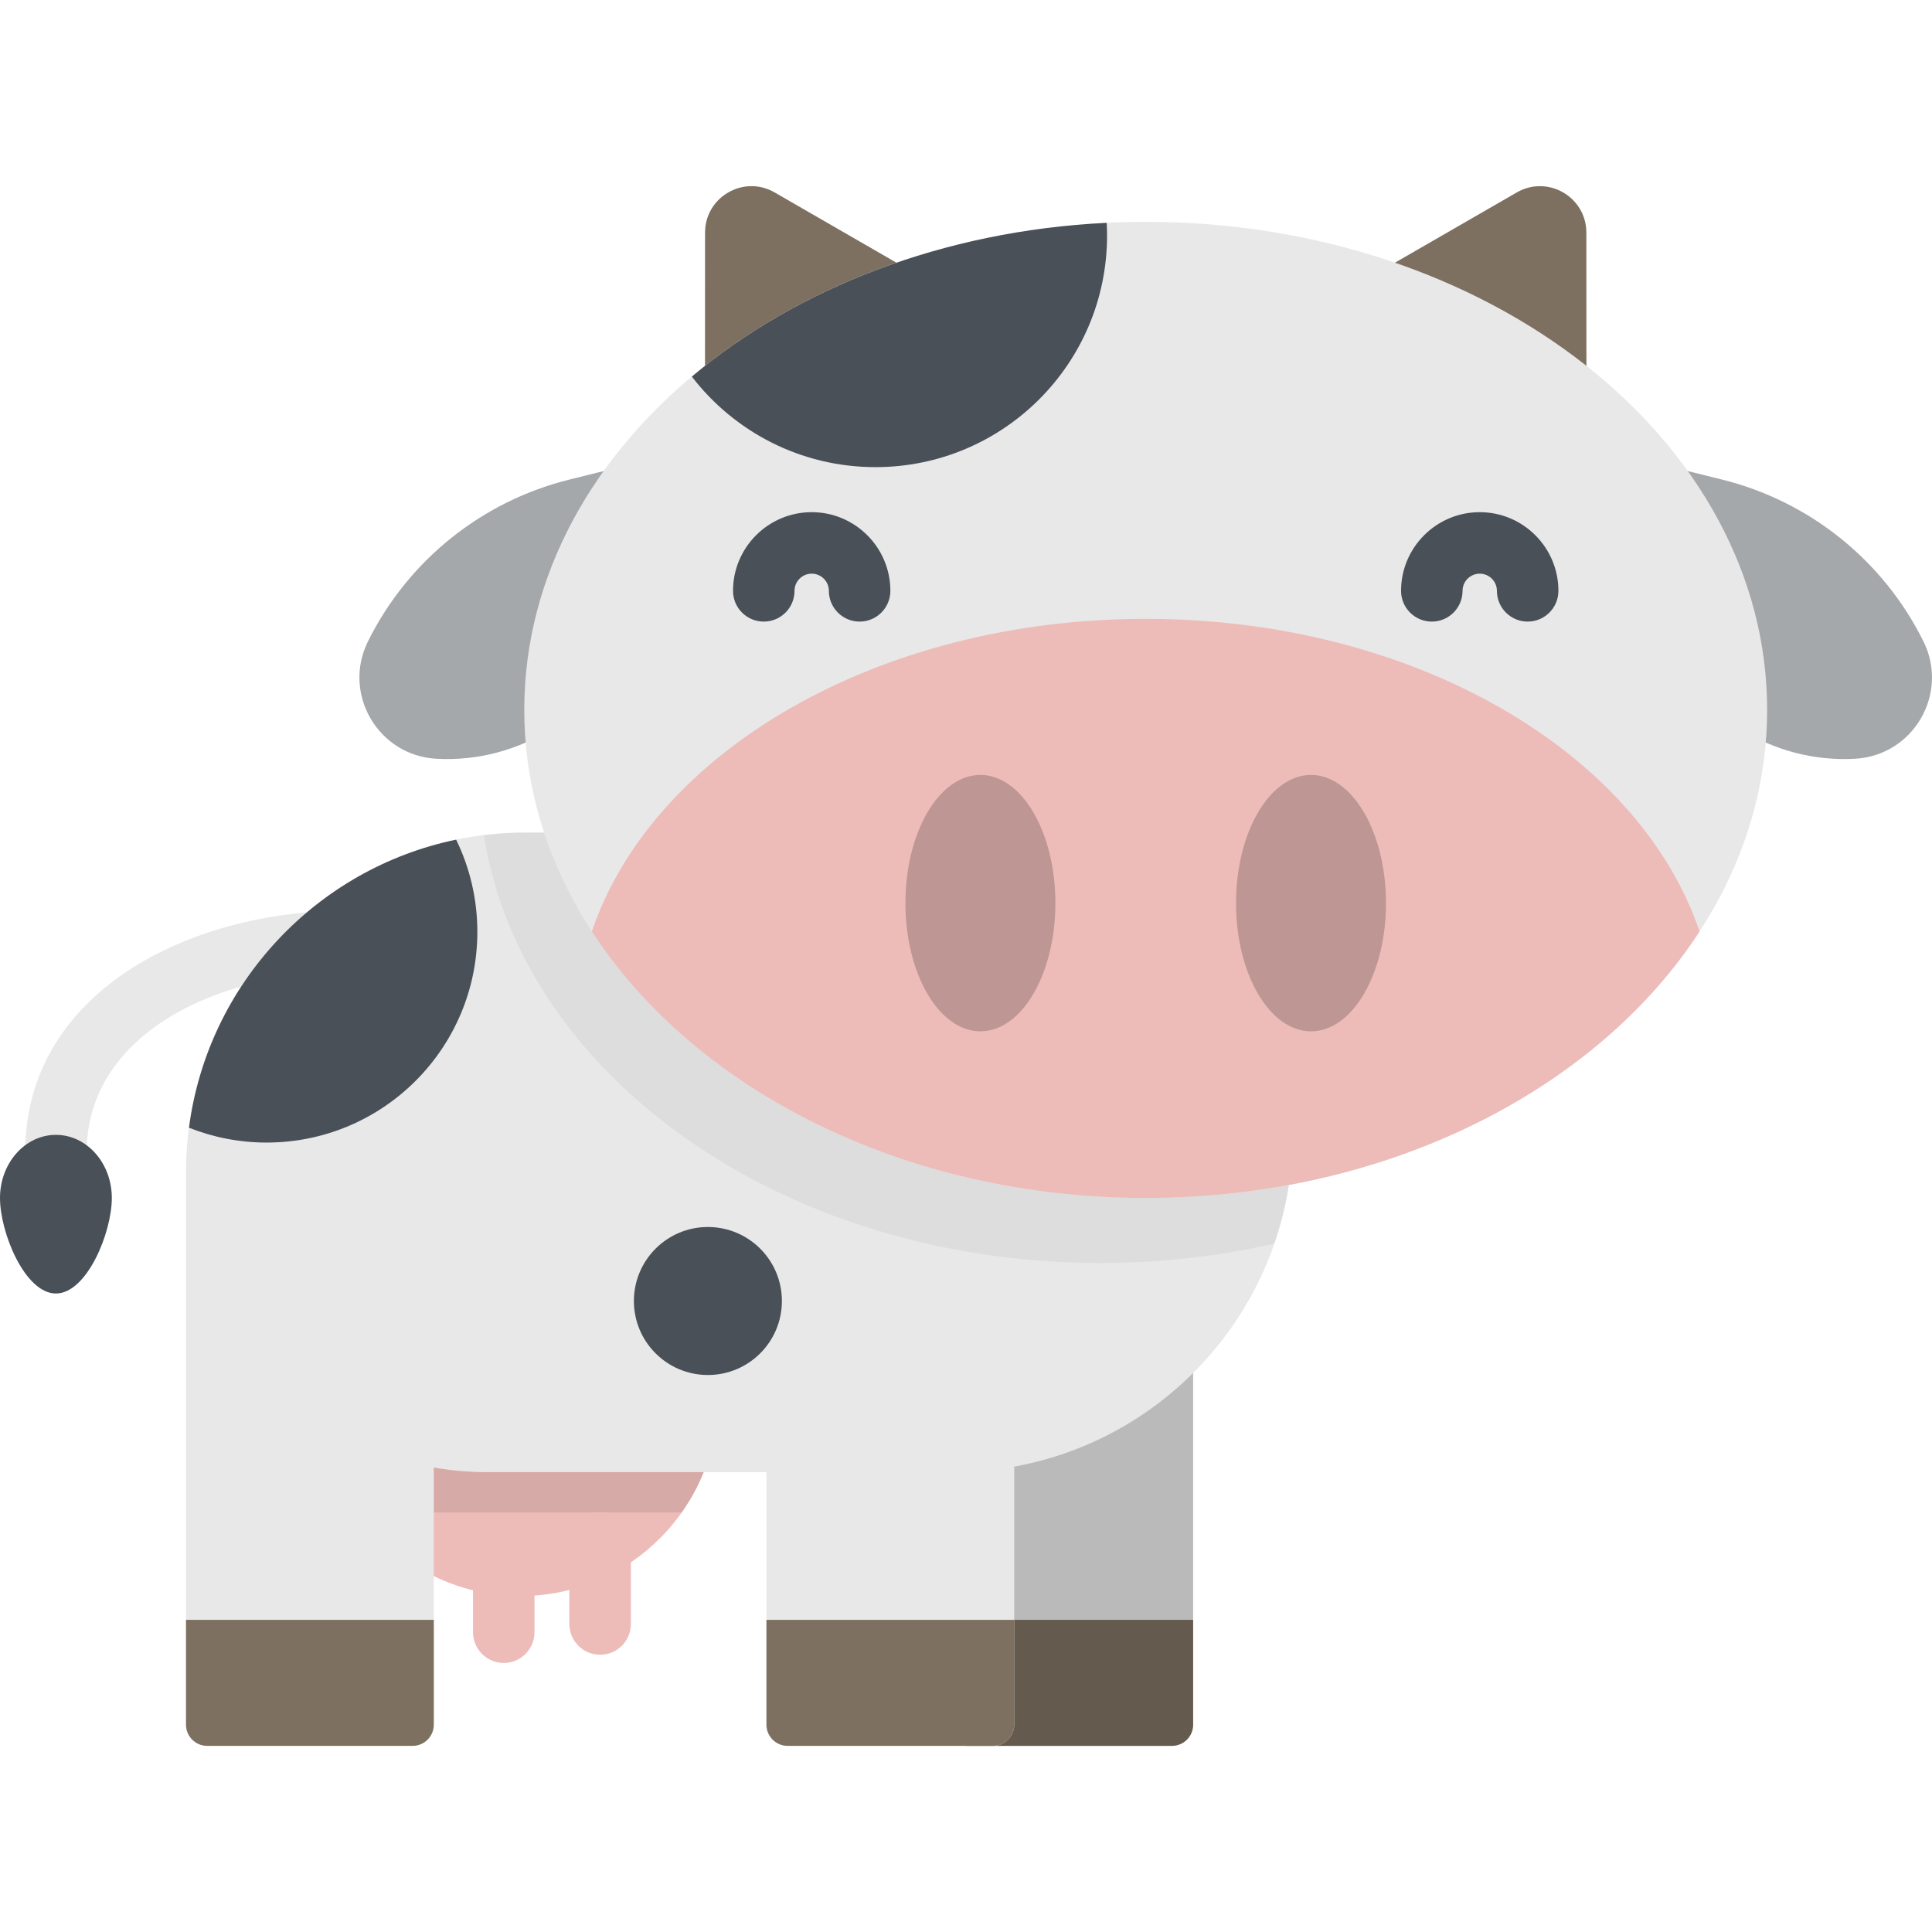
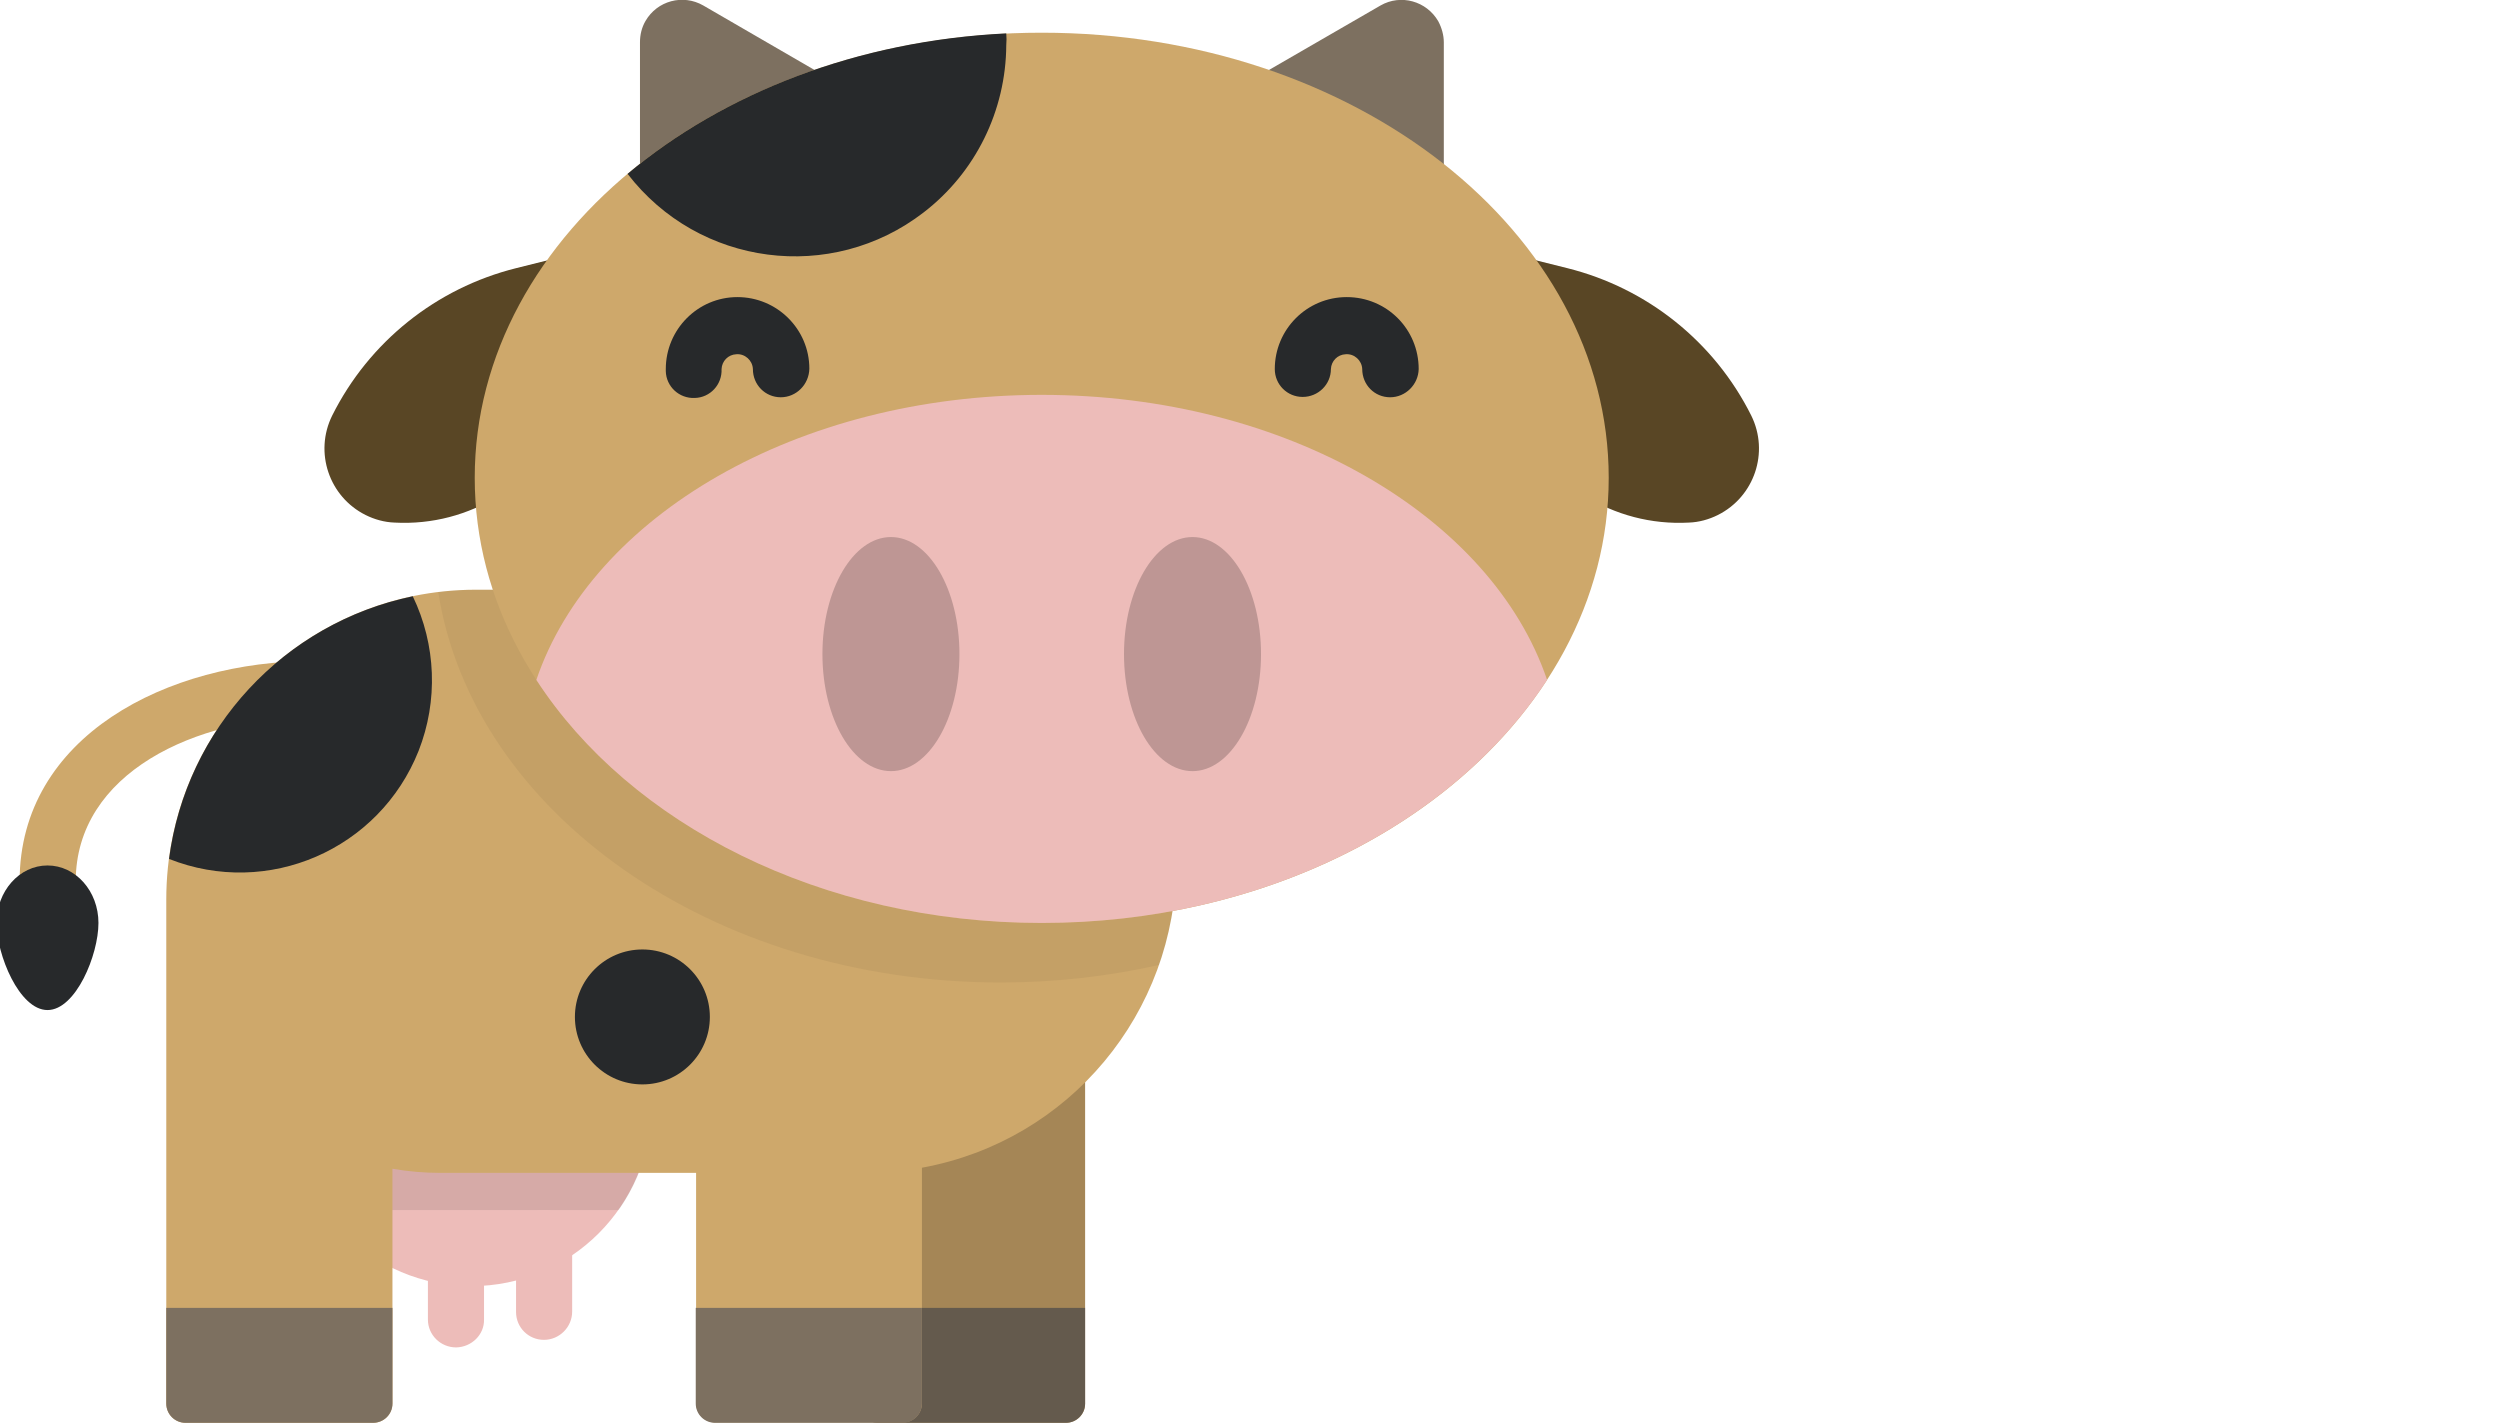
- <svg xmlns="http://www.w3.org/2000/svg" version="1.1" id="Layer_1" x="0px" y="0px" viewBox="0 0 512.001 512.001" style="enable-background:new 0 0 512.001 512.001;" xml:space="preserve">
-   <path style="fill:#E8E8E8;" d="M22.966,305.382H6.669c0-42.053,42.923-64.056,85.324-64.056v16.297  C57.69,257.624,22.966,274.028,22.966,305.382z" />
-   <path style="fill:#4A5058;" d="M29.634,317.476c0-9.238-6.634-16.727-14.817-16.727S0,308.238,0,317.476  c0,9.238,6.634,25.315,14.817,25.315S29.634,326.714,29.634,317.476z" />
-   <circle style="fill:#EDBCB9;" cx="137.927" cy="370.66" r="52.313" />
-   <path style="opacity:0.1;enable-background:new    ;" d="M137.923,318.338c-28.895,0-52.318,23.423-52.318,52.318  c0,11.238,3.555,21.64,9.586,30.167h85.464c6.031-8.527,9.586-18.928,9.586-30.167C190.24,341.761,166.816,318.338,137.923,318.338z  " />
-   <g>
-     <path style="fill:#EDBCB9;" d="M133.501,440.7c-4.5,0-8.149-3.648-8.149-8.148v-21.528c0-4.5,3.648-8.149,8.149-8.149   c4.5,0,8.149,3.648,8.149,8.149v21.528C141.649,437.051,138.001,440.7,133.501,440.7z" />
-     <path style="fill:#EDBCB9;" d="M159.039,438.527c-4.5,0-8.149-3.648-8.149-8.148V408.85c0-4.5,3.648-8.148,8.149-8.148   s8.148,3.648,8.148,8.148v21.528C167.188,434.879,163.539,438.527,159.039,438.527z" />
-   </g>
-   <path style="fill:#E8E8E8;" d="M310.585,462.667h-54.452c-3.096,0-5.606-2.51-5.606-5.606V338.977h65.663v118.084  C316.191,460.157,313.682,462.667,310.585,462.667z" />
-   <path style="fill:#7D7060;" d="M310.585,462.667h-54.452c-3.096,0-5.606-2.51-5.606-5.606v-27.79h65.663v27.79  C316.191,460.157,313.682,462.667,310.585,462.667z" />
-   <path style="opacity:0.2;enable-background:new    ;" d="M310.585,462.667h-54.452c-3.096,0-5.606-2.51-5.606-5.606V338.977h65.663  v118.084C316.191,460.157,313.682,462.667,310.585,462.667z" />
-   <path style="fill:#E8E8E8;" d="M263.103,220.632H139.266c-49.688,0-89.968,40.281-89.968,89.968v146.461  c0,3.096,2.51,5.606,5.606,5.606h54.452c3.095,0,5.606-2.51,5.606-5.606v-68.158c4.507,0.793,9.136,1.23,13.87,1.23h74.29v66.929  c0,3.096,2.51,5.606,5.606,5.606h54.452c3.095,0,5.605-2.51,5.605-5.606v-68.396c41.994-7.599,73.854-44.317,73.854-88.501l0,0  C342.636,256.239,307.028,220.632,263.103,220.632z" />
-   <path style="opacity:0.05;enable-background:new    ;" d="M263.103,220.632H139.266c-3.739,0-7.415,0.255-11.034,0.698  c10.018,63.9,79.37,113.375,163.442,113.375c15.973,0,31.412-1.793,46.017-5.124c3.19-9.221,4.946-19.111,4.946-29.416l0,0  C342.636,256.239,307.028,220.632,263.103,220.632z" />
-   <path style="fill:#4A5058;" d="M120.883,222.518c-37.119,7.707-65.834,38.289-70.799,76.341c6.369,2.527,13.306,3.931,20.576,3.931  c30.84,0,55.842-25.002,55.842-55.842C126.502,238.184,124.479,229.897,120.883,222.518z" />
-   <g>
-     <path style="fill:#7D7060;" d="M186.847,61.642l-0.018,39.902c-0.002,3.666,2.803,6.722,6.455,7.035l0,0   c20.83,1.785,40.563-9.608,49.433-28.54l0,0c1.555-3.319,0.311-7.277-2.865-9.108l-34.566-19.935   C197.091,46.271,186.852,52.182,186.847,61.642z" />
-     <path style="fill:#7D7060;" d="M420.401,61.642l0.018,39.902c0.002,3.666-2.803,6.722-6.455,7.035l0,0   c-20.83,1.785-40.564-9.608-49.433-28.54l0,0c-1.555-3.319-0.31-7.277,2.865-9.108l34.566-19.935   C410.158,46.271,420.397,52.182,420.401,61.642z" />
-   </g>
-   <g>
-     <path style="fill:#A4A8AB;" d="M187.7,117.948l-36.824,9.147c-23.215,5.767-42.723,21.439-53.356,42.865l0,0   c-6.89,13.884,2.677,30.286,18.155,31.123l0,0c21.874,1.182,42.125-11.531,50.565-31.745L187.7,117.948z" />
-     <path style="fill:#A4A8AB;" d="M419.549,117.948l36.824,9.147c23.213,5.767,42.723,21.439,53.356,42.865l0,0   c6.89,13.884-2.677,30.286-18.154,31.123l0,0c-21.874,1.182-42.125-11.531-50.566-31.745L419.549,117.948z" />
-   </g>
-   <ellipse style="fill:#E8E8E8;" cx="303.624" cy="188.133" rx="164.687" ry="129.344" />
-   <g>
-     <path style="fill:#4A5058;" d="M227.808,164.729c-4.5,0-8.148-3.648-8.148-8.148c0-2.511-2.043-4.553-4.553-4.553   c-2.511,0-4.553,2.043-4.553,4.553c0,4.5-3.648,8.148-8.148,8.148s-8.149-3.648-8.149-8.148c0-11.497,9.353-20.85,20.85-20.85   c11.497,0,20.85,9.353,20.85,20.85C235.957,161.081,232.308,164.729,227.808,164.729z" />
-     <path style="fill:#4A5058;" d="M404.845,164.729c-4.5,0-8.148-3.648-8.148-8.148c0-2.511-2.043-4.553-4.553-4.553   c-2.511,0-4.553,2.043-4.553,4.553c0,4.5-3.648,8.148-8.148,8.148c-4.5,0-8.149-3.648-8.149-8.148   c0-11.497,9.353-20.85,20.85-20.85c11.497,0,20.85,9.353,20.85,20.85C412.993,161.081,409.345,164.729,404.845,164.729z" />
-     <path style="fill:#4A5058;" d="M293.288,59.053c-43.315,2.108-82.091,17.36-109.947,40.745   c11.221,14.587,28.84,23.997,48.666,23.997c33.897,0,61.376-27.479,61.376-61.376C293.383,61.289,293.347,60.168,293.288,59.053z" />
-   </g>
-   <path style="fill:#EDBCB9;" d="M303.624,164.004c-71.098,0-130.712,35.306-146.777,82.851  c27.243,41.917,82.741,70.621,146.777,70.621s119.533-28.703,146.776-70.621C434.337,199.31,374.723,164.004,303.624,164.004z" />
-   <ellipse style="opacity:0.2;enable-background:new    ;" cx="259.818" cy="239.338" rx="19.871" ry="33.974" />
-   <ellipse style="opacity:0.2;enable-background:new    ;" cx="347.431" cy="239.338" rx="19.872" ry="33.974" />
-   <g>
-     <path style="fill:#7D7060;" d="M263.176,462.667h-54.452c-3.096,0-5.606-2.51-5.606-5.606v-27.79h65.663v27.79   C268.782,460.157,266.273,462.667,263.176,462.667z" />
-     <path style="fill:#7D7060;" d="M109.354,462.667H54.902c-3.096,0-5.606-2.51-5.606-5.606v-27.79h65.663v27.79   C114.959,460.157,112.449,462.667,109.354,462.667z" />
-   </g>
-   <circle style="fill:#4A5058;" cx="187.6" cy="344.78" r="19.611" />
-   <g>
- </g>
-   <g>
- </g>
-   <g>
- </g>
-   <g>
- </g>
-   <g>
- </g>
-   <g>
- </g>
-   <g>
- </g>
-   <g>
- </g>
-   <g>
- </g>
-   <g>
- </g>
-   <g>
- </g>
-   <g>
- </g>
-   <g>
- </g>
-   <g>
- </g>
-   <g>
- </g>
+ <svg xmlns="http://www.w3.org/2000/svg" version="1.1" id="Layer_1" x="0px" y="0px" viewBox="0 0 726.2 413.3" style="enable-background:new 0 0 726.2 413.3;" xml:space="preserve">
+   <style type="text/css">
+ 	.st0{fill:#CEA86B;}
+ 	.st1{fill:#27292B;}
+ 	.st2{fill:#EDBCB9;}
+ 	.st3{opacity:0.1;enable-background:new    ;}
+ 	.st4{fill:#7D7060;}
+ 	.st5{opacity:0.2;enable-background:new    ;}
+ 	.st6{opacity:5.000000e-02;enable-background:new    ;}
+ 	.st7{fill:#594625;}
+ </style>
+   <path class="st0" d="M22,256H5.7c0-42.1,42.9-64,85.3-64v16.3C56.7,208.3,22,224.6,22,256z" />
+   <path class="st1" d="M28.6,268.1c0-9.2-6.6-16.7-14.8-16.7S-1,258.9-1,268.1s6.6,25.3,14.8,25.3S28.6,277.4,28.6,268.1z" />
+   <circle class="st2" cx="136.9" cy="321.3" r="52.3" />
+   <path class="st3" d="M136.9,269c-28.9,0-52.3,23.4-52.3,52.3c0,10.8,3.3,21.3,9.6,30.2h85.5c16.7-23.6,11.1-56.2-12.5-72.9  C158.3,272.3,147.7,269,136.9,269z" />
+   <path class="st2" d="M132.5,391.4c-4.5,0-8.2-3.6-8.2-8.1v-21.5c0-4.5,3.7-8.1,8.2-8.1c4.5,0,8.1,3.6,8.1,8.1v21.5  C140.7,387.7,137,391.3,132.5,391.4C132.5,391.4,132.5,391.4,132.5,391.4L132.5,391.4z M158,389.2c-4.5,0-8.1-3.6-8.1-8.1v-21.5  c0-4.5,3.6-8.1,8.1-8.1c4.5,0,8.2,3.6,8.2,8.1V381C166.2,385.5,162.5,389.2,158,389.2L158,389.2z" />
+   <path class="st0" d="M309.6,413.3h-54.5c-3.1,0-5.6-2.5-5.6-5.6V289.7h65.7v118.1C315.2,410.8,312.7,413.3,309.6,413.3z" />
+   <path class="st4" d="M309.6,413.3h-54.5c-3.1,0-5.6-2.5-5.6-5.6v-27.8h65.7v27.8C315.2,410.8,312.7,413.3,309.6,413.3z" />
+   <path class="st5" d="M309.6,413.3h-54.5c-3.1,0-5.6-2.5-5.6-5.6V289.7h65.7v118.1C315.2,410.8,312.7,413.3,309.6,413.3z" />
+   <path class="st0" d="M262.1,171.3H138.3c-49.7,0-90,40.3-90,90v146.4c0,3.1,2.5,5.6,5.6,5.6h54.5c3.1,0,5.6-2.5,5.6-5.6v-68.2  c4.6,0.8,9.2,1.2,13.9,1.2h74.3v66.9c0,3.1,2.5,5.6,5.6,5.6h54.4c3.1,0,5.6-2.5,5.6-5.6v-68.4c42.8-7.8,73.8-45,73.9-88.5  C341.6,206.9,306,171.3,262.1,171.3L262.1,171.3z" />
+   <path class="st6" d="M262.1,171.3H138.3c-3.7,0-7.4,0.2-11,0.7c10,63.9,79.4,113.4,163.4,113.4c15.5,0,30.9-1.7,46-5.1  c3.3-9.5,5-19.4,5-29.4C341.7,206.9,306.1,171.3,262.1,171.3L262.1,171.3L262.1,171.3z" />
+   <path class="st1" d="M119.9,173.2c-37.4,7.8-65.8,38.4-70.8,76.3c28.7,11.4,61.1-2.7,72.5-31.4C127.3,203.6,126.7,187.3,119.9,173.2  z" />
+   <path class="st4" d="M185.9,12.3v39.9c0,3.6,2.8,6.7,6.4,7c20.8,1.8,40.5-9.6,49.4-28.5c1.6-3.3,0.3-7.3-2.9-9.1L204.3,1.6  c-5.9-3.4-13.4-1.4-16.8,4.5C186.4,8,185.9,10.1,185.9,12.3L185.9,12.3z M419.4,12.3v39.9c0,3.7-2.8,6.7-6.5,7  c-20.8,1.8-40.5-9.6-49.4-28.5c-1.6-3.3-0.3-7.3,2.9-9.1L401,1.6c5.9-3.4,13.4-1.3,16.8,4.6C418.8,8.1,419.4,10.2,419.4,12.3  L419.4,12.3z" />
+   <path class="st7" d="M186.7,68.7l-36.8,9.2c-23.2,5.8-42.7,21.4-53.4,42.8c-5.3,10.7-0.9,23.6,9.7,28.9c2.6,1.3,5.5,2.1,8.4,2.2  c21.9,1.2,42.1-11.5,50.6-31.7L186.7,68.7z M418.5,68.7l36.8,9.2c23.2,5.8,42.7,21.4,53.4,42.8c5.3,10.7,0.9,23.6-9.7,28.9  c-2.6,1.3-5.5,2.1-8.4,2.2c-21.9,1.2-42.2-11.5-50.6-31.8L418.5,68.7z" />
+   <ellipse class="st0" cx="302.6" cy="138.8" rx="164.7" ry="129.3" />
+   <path class="st1" d="M226.8,115.4c-4.5,0-8.1-3.6-8.1-8.2c-0.1-2.5-2.3-4.5-4.8-4.3c-2.4,0.1-4.2,2-4.3,4.3c0.2,4.5-3.3,8.3-7.8,8.4  c-4.5,0.2-8.3-3.3-8.4-7.8c0,0,0,0,0,0c0-0.2,0-0.4,0-0.6c0-11.5,9.3-20.9,20.8-20.9s20.9,9.3,20.9,20.8c0,0,0,0,0,0  C235,111.7,231.3,115.4,226.8,115.4L226.8,115.4z M403.8,115.4c-4.5,0-8.1-3.6-8.1-8.2c-0.1-2.5-2.3-4.5-4.8-4.3  c-2.4,0.1-4.2,2-4.3,4.3c0,4.5-3.7,8.1-8.2,8.1c-4.5,0-8.1-3.6-8.1-8.1c0-11.5,9.3-20.9,20.9-20.9s20.9,9.3,20.9,20.9  C412,111.7,408.3,115.4,403.8,115.4C403.8,115.4,403.8,115.4,403.8,115.4L403.8,115.4z M292.3,9.7c-43.3,2.1-82.1,17.4-110,40.8  c20.7,26.9,59.2,31.9,86,11.2c15.1-11.6,23.9-29.6,24-48.6C292.4,12,292.4,10.8,292.3,9.7z" />
+   <path class="st2" d="M302.6,114.7c-71.1,0-130.7,35.3-146.8,82.8c27.2,41.9,82.7,70.6,146.8,70.6s119.5-28.7,146.8-70.6  C433.3,150,373.7,114.7,302.6,114.7z" />
+   <ellipse class="st5" cx="258.8" cy="190" rx="19.9" ry="34" />
+   <ellipse class="st5" cx="346.4" cy="190" rx="19.9" ry="34" />
+   <path class="st4" d="M262.2,413.3h-54.5c-3.1,0-5.6-2.5-5.6-5.6v-27.8h65.7v27.8C267.8,410.8,265.3,413.3,262.2,413.3z M108.3,413.3  H53.9c-3.1,0-5.6-2.5-5.6-5.6v-27.8H114v27.8C114,410.8,111.5,413.3,108.3,413.3L108.3,413.3z" />
+   <circle class="st1" cx="186.6" cy="295.4" r="19.6" />
</svg>
